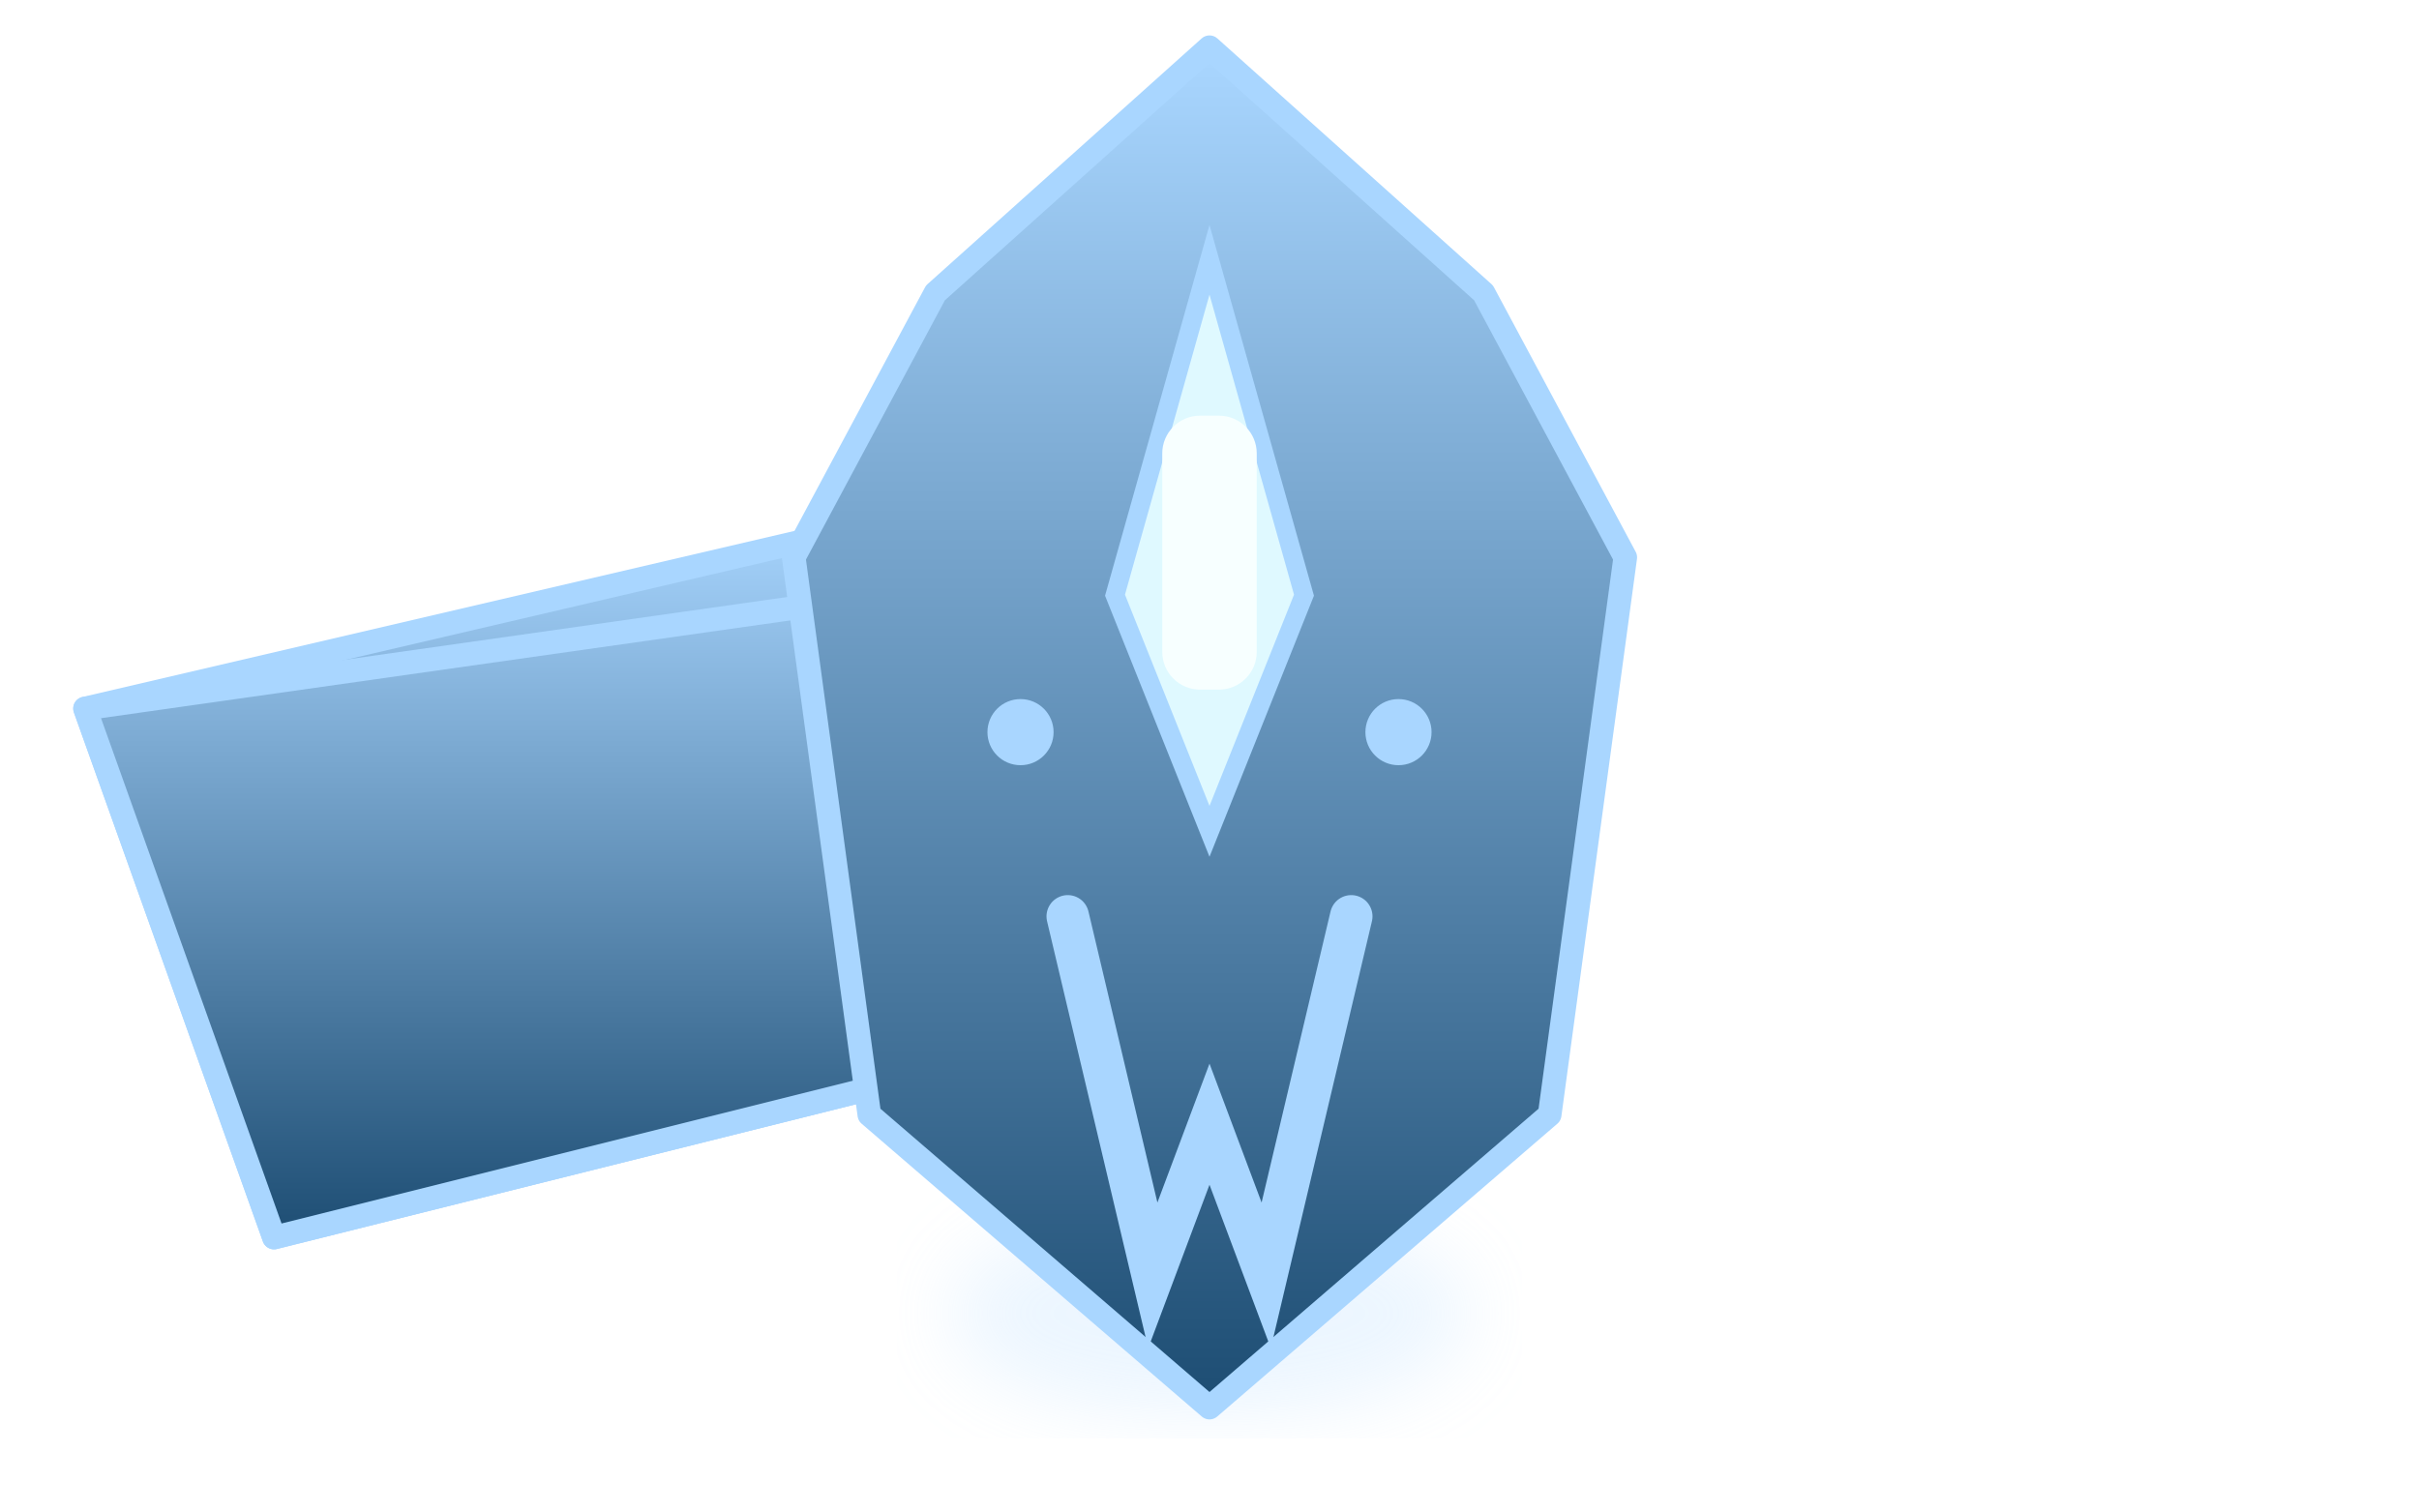
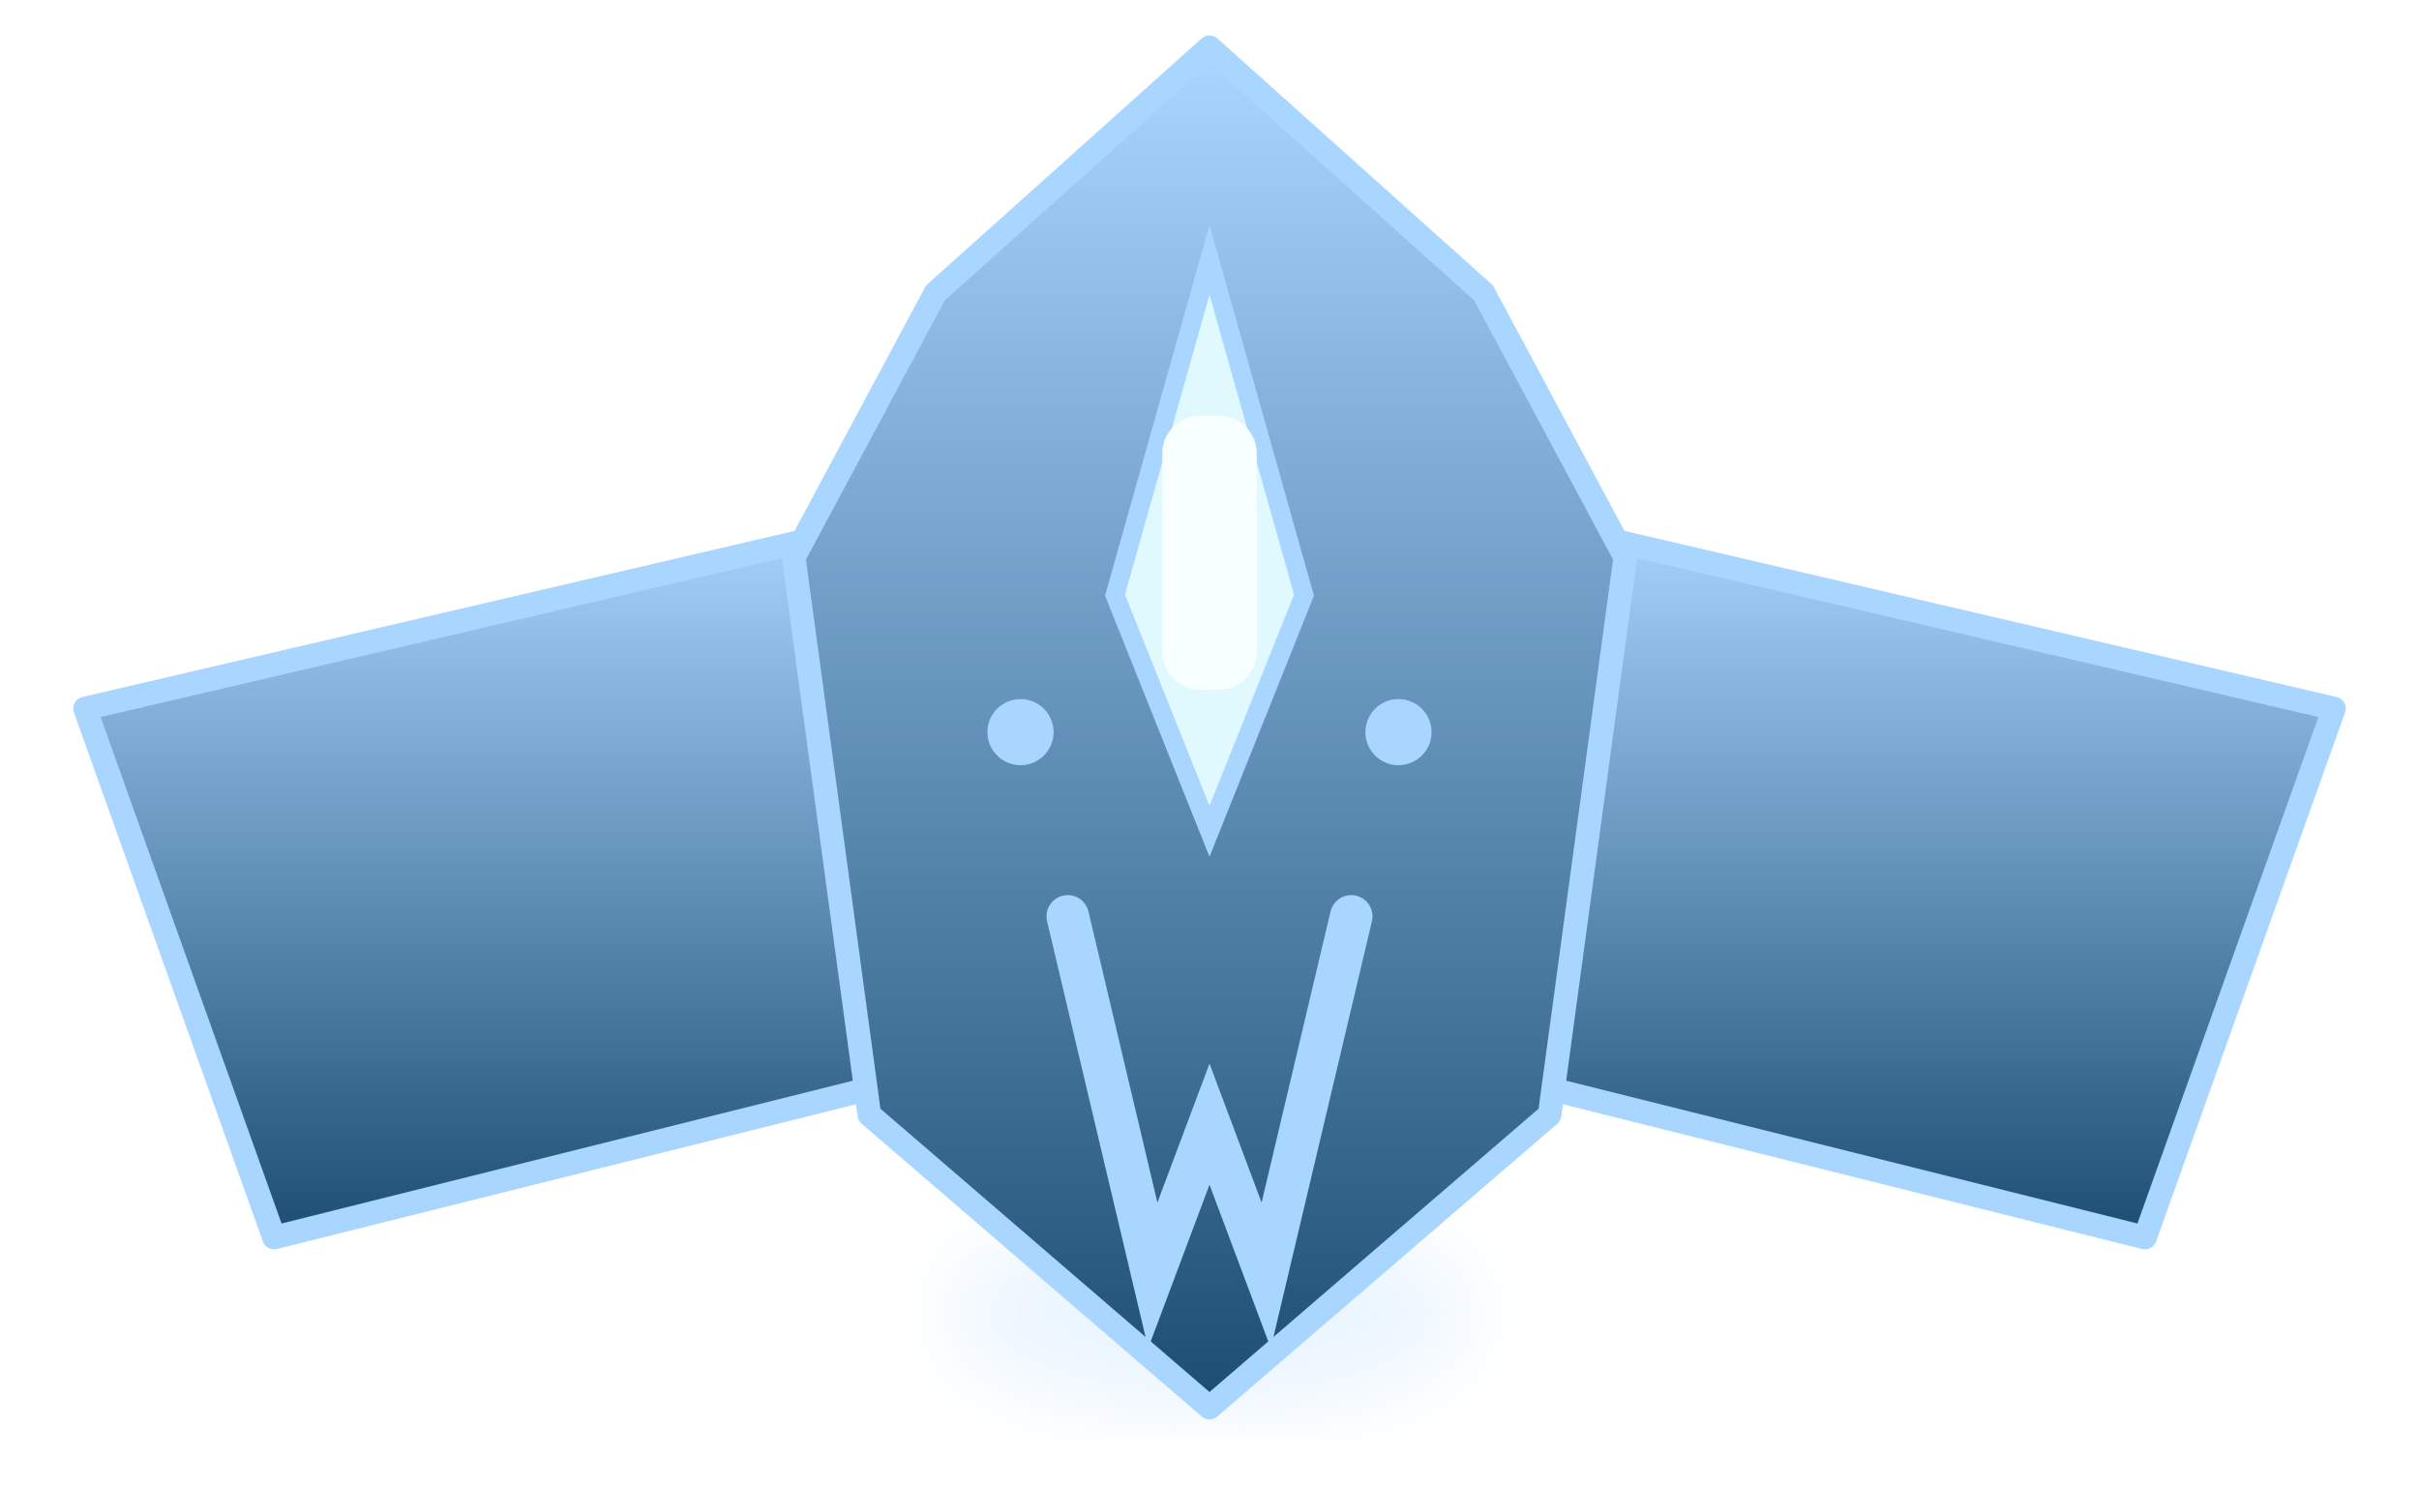
<svg xmlns="http://www.w3.org/2000/svg" width="512" height="320" viewBox="0 0 512 320">
  <defs>
    <linearGradient id="h" x1="0" y1="0" x2="0" y2="1">
      <stop stop-color="#a9d6ff" />
      <stop offset="1" stop-color="#1d4d73" />
    </linearGradient>
    <filter id="g">
      <feGaussianBlur stdDeviation="8" />
    </filter>
  </defs>
  <ellipse cx="256" cy="278" rx="55" ry="22" fill="#a9d6ff" opacity=".22" filter="url(#g)" />
  <g fill="url(#h)" stroke="#a9d6ff" stroke-width="5" stroke-linejoin="round">
    <path d="M198 108 L18 150 L58 262 L210 224 Z" />
-     <path d="M314 108 L18 150 L58 262 L210 224 Z" />
+     <path d="M198 108 L18 150 L58 262 L210 224 Z" transform="translate(512 0) scale(-1 1)" />
    <path d="M256 10 L314 62 L344 118 L328 236 L256 298 L184 236 L168 118 L198 62 Z" />
  </g>
  <path d="M256 55 L276 126 L256 176 L236 126 Z" fill="#dff9ff" stroke="#a9d6ff" stroke-width="4" />
  <rect x="246" y="88" width="20" height="58" rx="8" fill="#f7ffff" />
  <path d="M226 194 L244 270 L256 238 L268 270 L286 194" fill="none" stroke="#a9d6ff" stroke-width="9" stroke-linecap="round" />
  <circle cx="216" cy="155" r="7" fill="#a9d6ff" />
  <circle cx="296" cy="155" r="7" fill="#a9d6ff" />
</svg>
